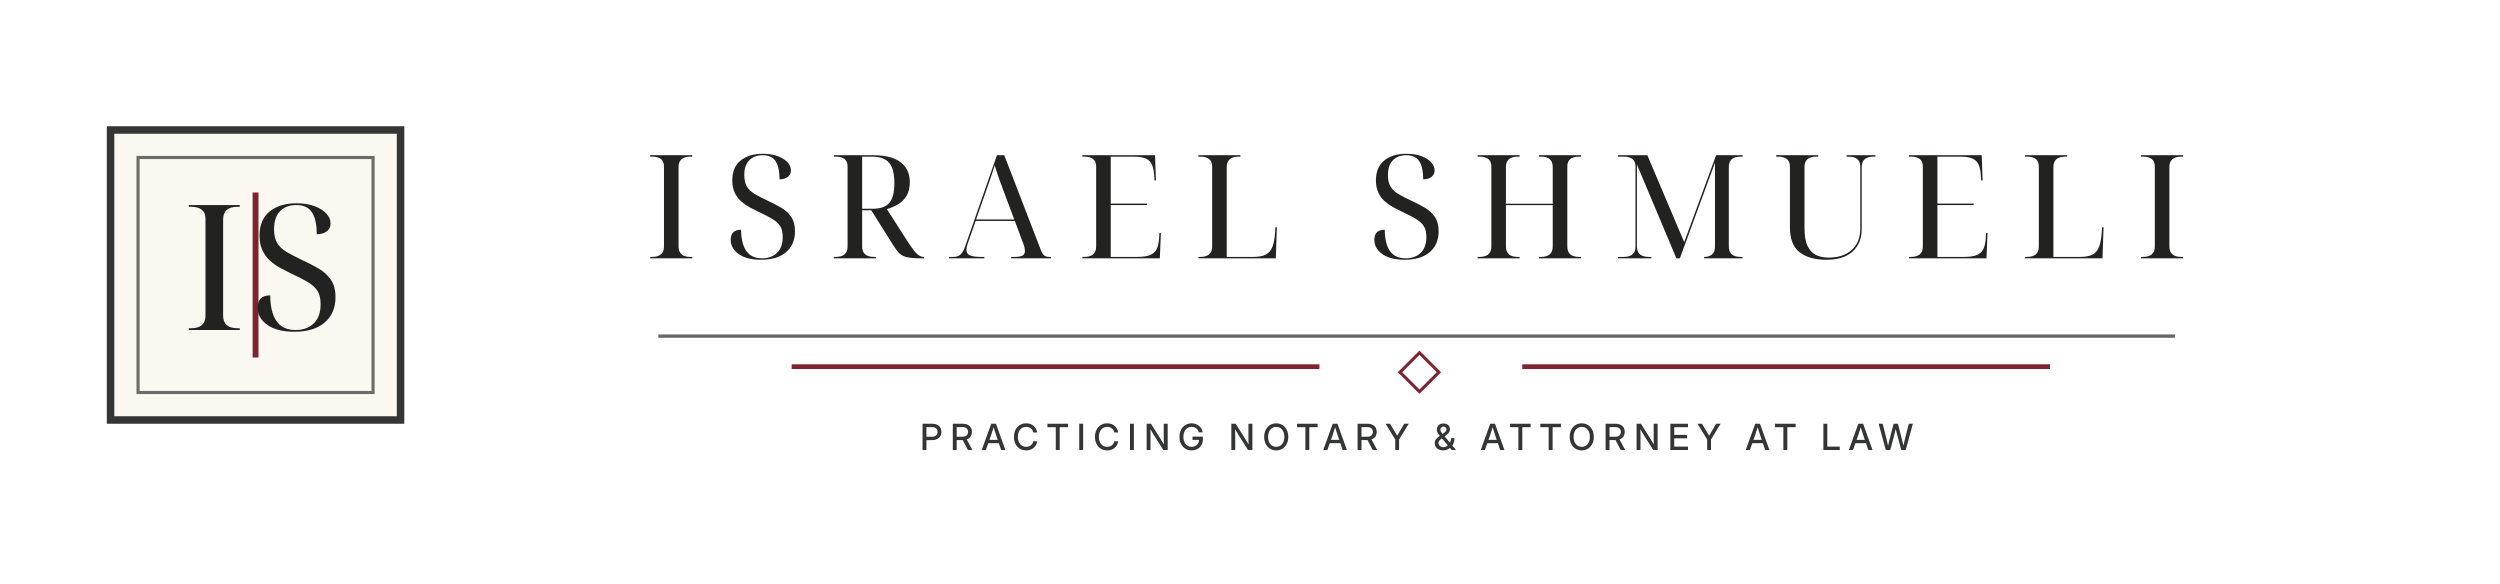
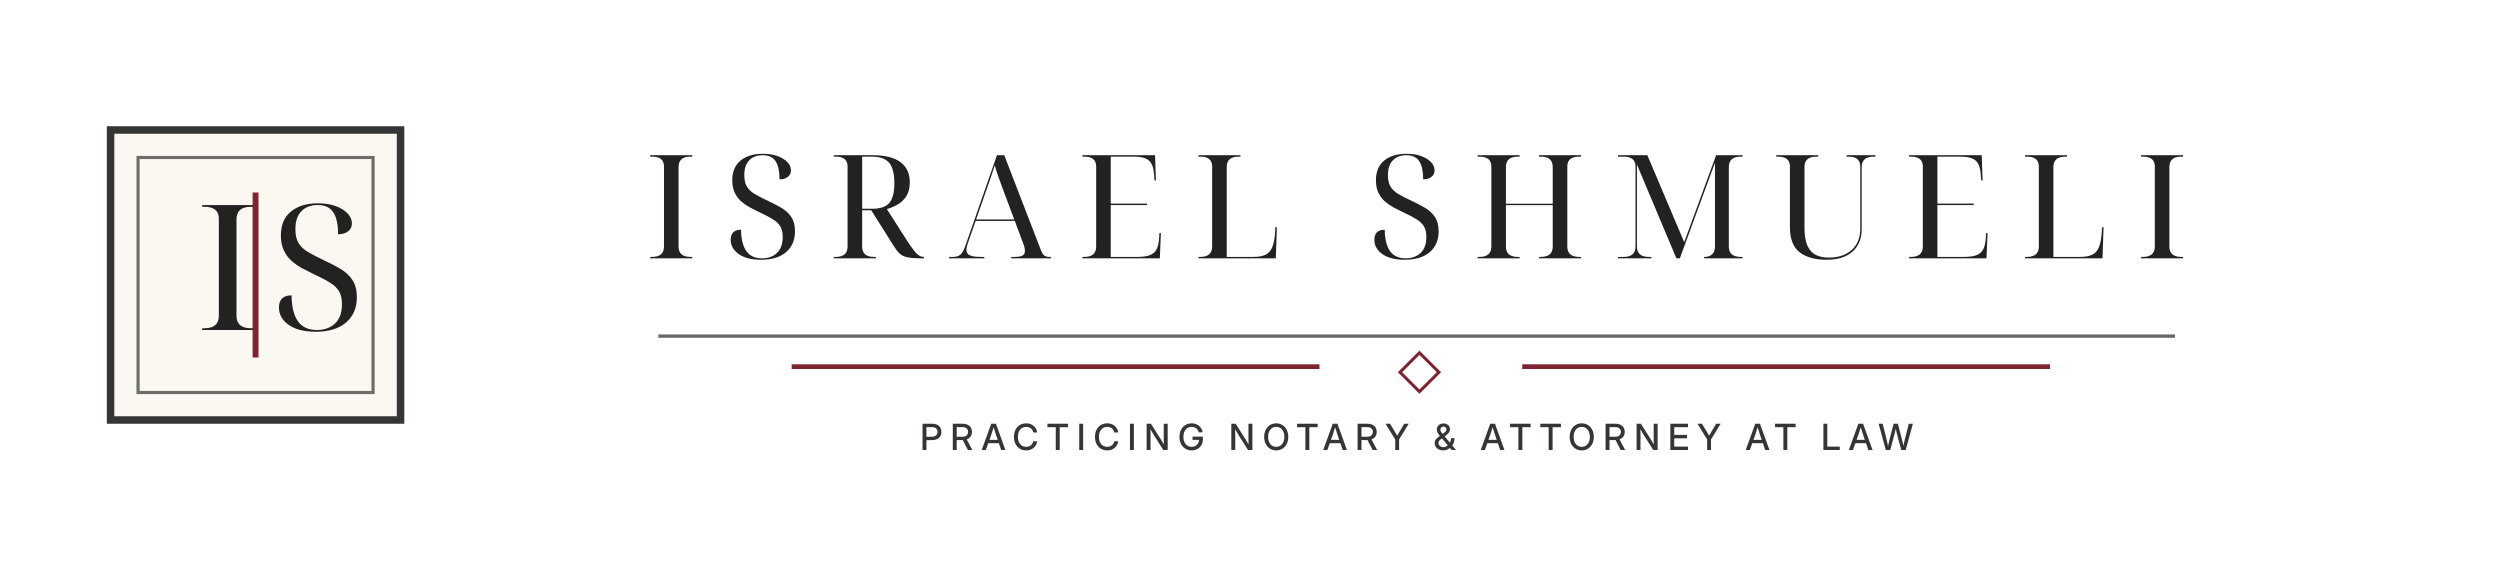
<svg xmlns="http://www.w3.org/2000/svg" width="900" height="210" viewBox="0 0 900 210" role="img" aria-label="Israel Shmueli logo">
  <defs>
    <style>
      .name { font-family: 'EB Garamond', 'Noto Serif Display', Georgia, serif; font-weight: 400; letter-spacing: 0.18em; }
      .mono { font-family: 'EB Garamond', 'Noto Serif Display', Georgia, serif; font-weight: 400; letter-spacing: -0.03em; }
      .sub { font-family: 'Inter Display', 'Inter', Arial, sans-serif; font-weight: 500; letter-spacing: 0.22em; }
      .micro { font-family: 'Inter Display', 'Inter', Arial, sans-serif; font-weight: 500; letter-spacing: 0.32em; }
    </style>
    <filter id="softShadow" x="-20%" y="-20%" width="140%" height="140%">
      <feDropShadow dx="0" dy="2" stdDeviation="2" flood-color="#000000" flood-opacity="0.14" />
    </filter>
  </defs>
  <rect width="900" height="210" fill="transparent" />
  <g id="is-mark" transform="translate(38,45) scale(0.9)">
    <rect x="2" y="2" width="116" height="116" fill="#FBF8F2" stroke="#343635" stroke-width="3" />
    <rect x="13" y="13" width="94" height="94" fill="none" stroke="#343635" stroke-width="1.25" opacity="0.72" />
    <line x1="60" y1="27" x2="60" y2="93" stroke="#7E2430" stroke-width="2.35" />
-     <text class="mono" x="43.5" y="82" text-anchor="middle" font-size="70" fill="#222321">I</text>
-     <text class="mono" x="76.5" y="82" text-anchor="middle" font-size="70" fill="#222321">S</text>
+     <text class="mono" x="36" y="82" font-size="70" fill="#222321">I</text>
+     <text class="mono" x="66" y="82" font-size="70" fill="#222321">S</text>
  </g>
  <text class="name" x="510" y="93" text-anchor="middle" font-size="52" fill="#222321">ISRAEL SHMUELI</text>
  <line x1="237" y1="121" x2="783" y2="121" stroke="#343635" stroke-width="1.2" opacity="0.75" />
  <line x1="285" y1="132" x2="475" y2="132" stroke="#7E2430" stroke-width="1.7" />
  <line x1="548" y1="132" x2="738" y2="132" stroke="#7E2430" stroke-width="1.7" />
  <path d="M511 127 l7 7 l-7 7 l-7 -7 z" fill="transparent" stroke="#7E2430" stroke-width="1.1" />
  <text class="sub" x="510" y="162" text-anchor="middle" font-size="13" fill="#343635">PRACTICING NOTARY &amp; ATTORNEY AT LAW</text>
</svg>
